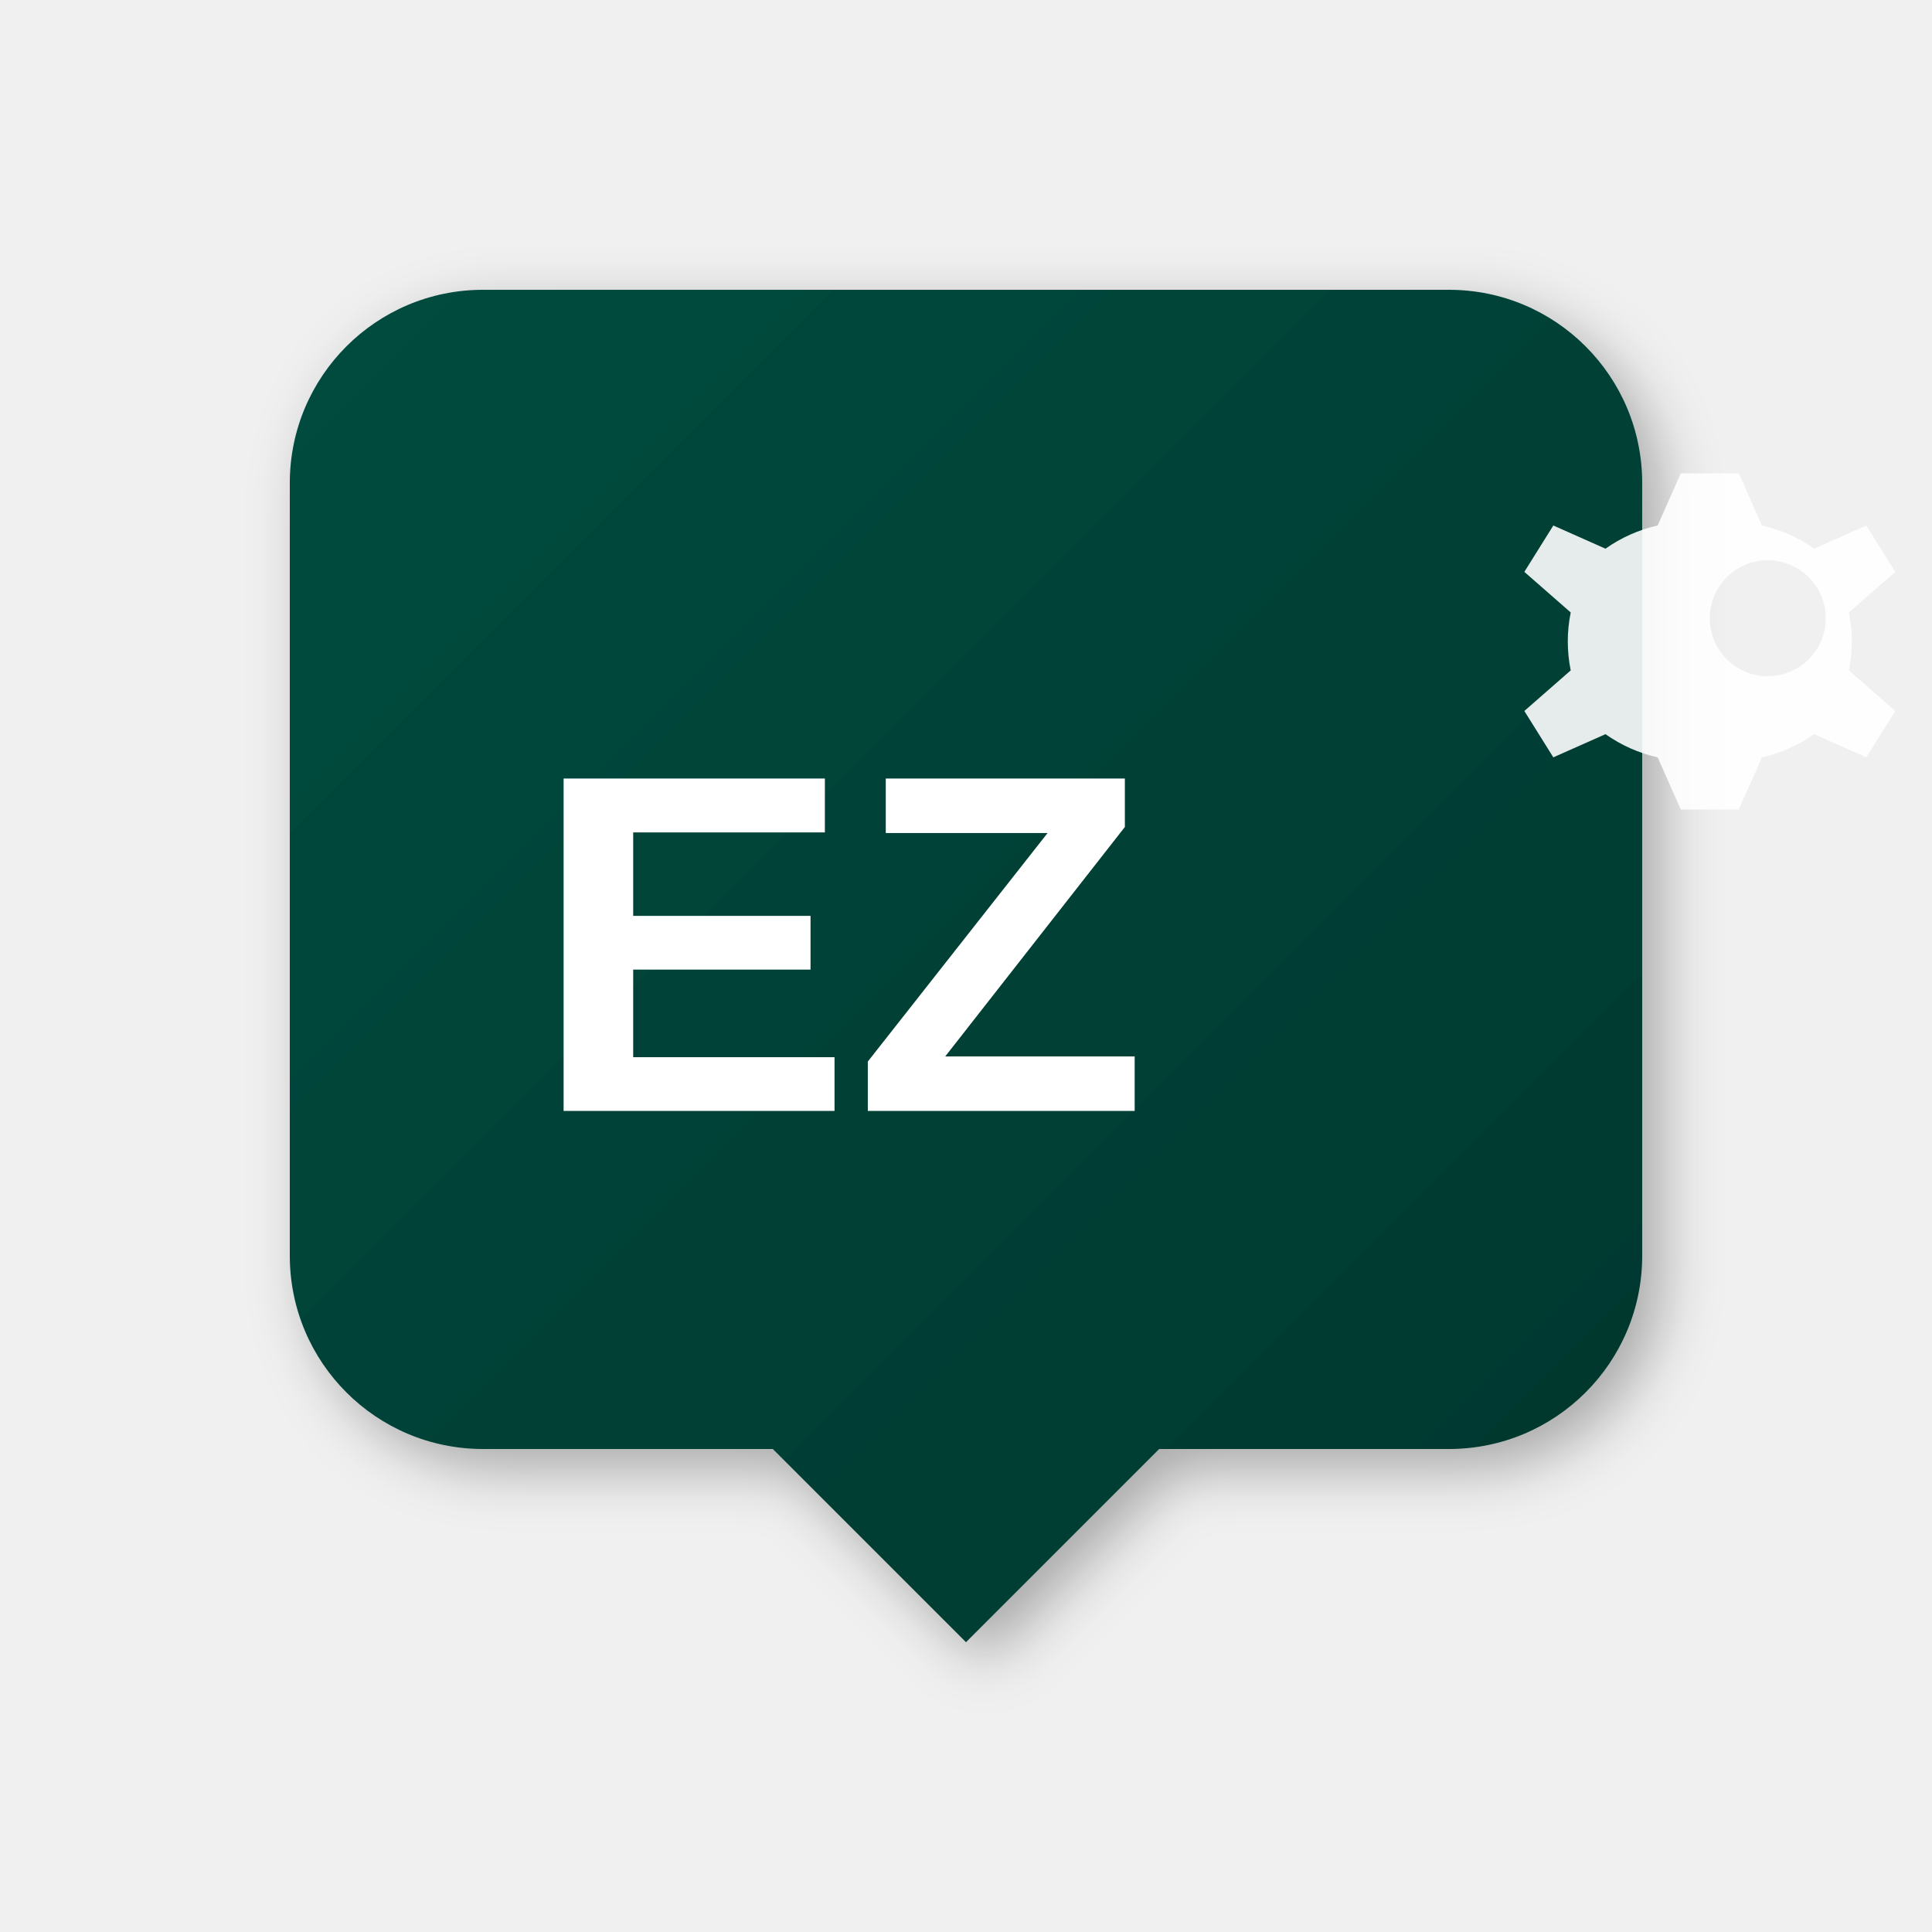
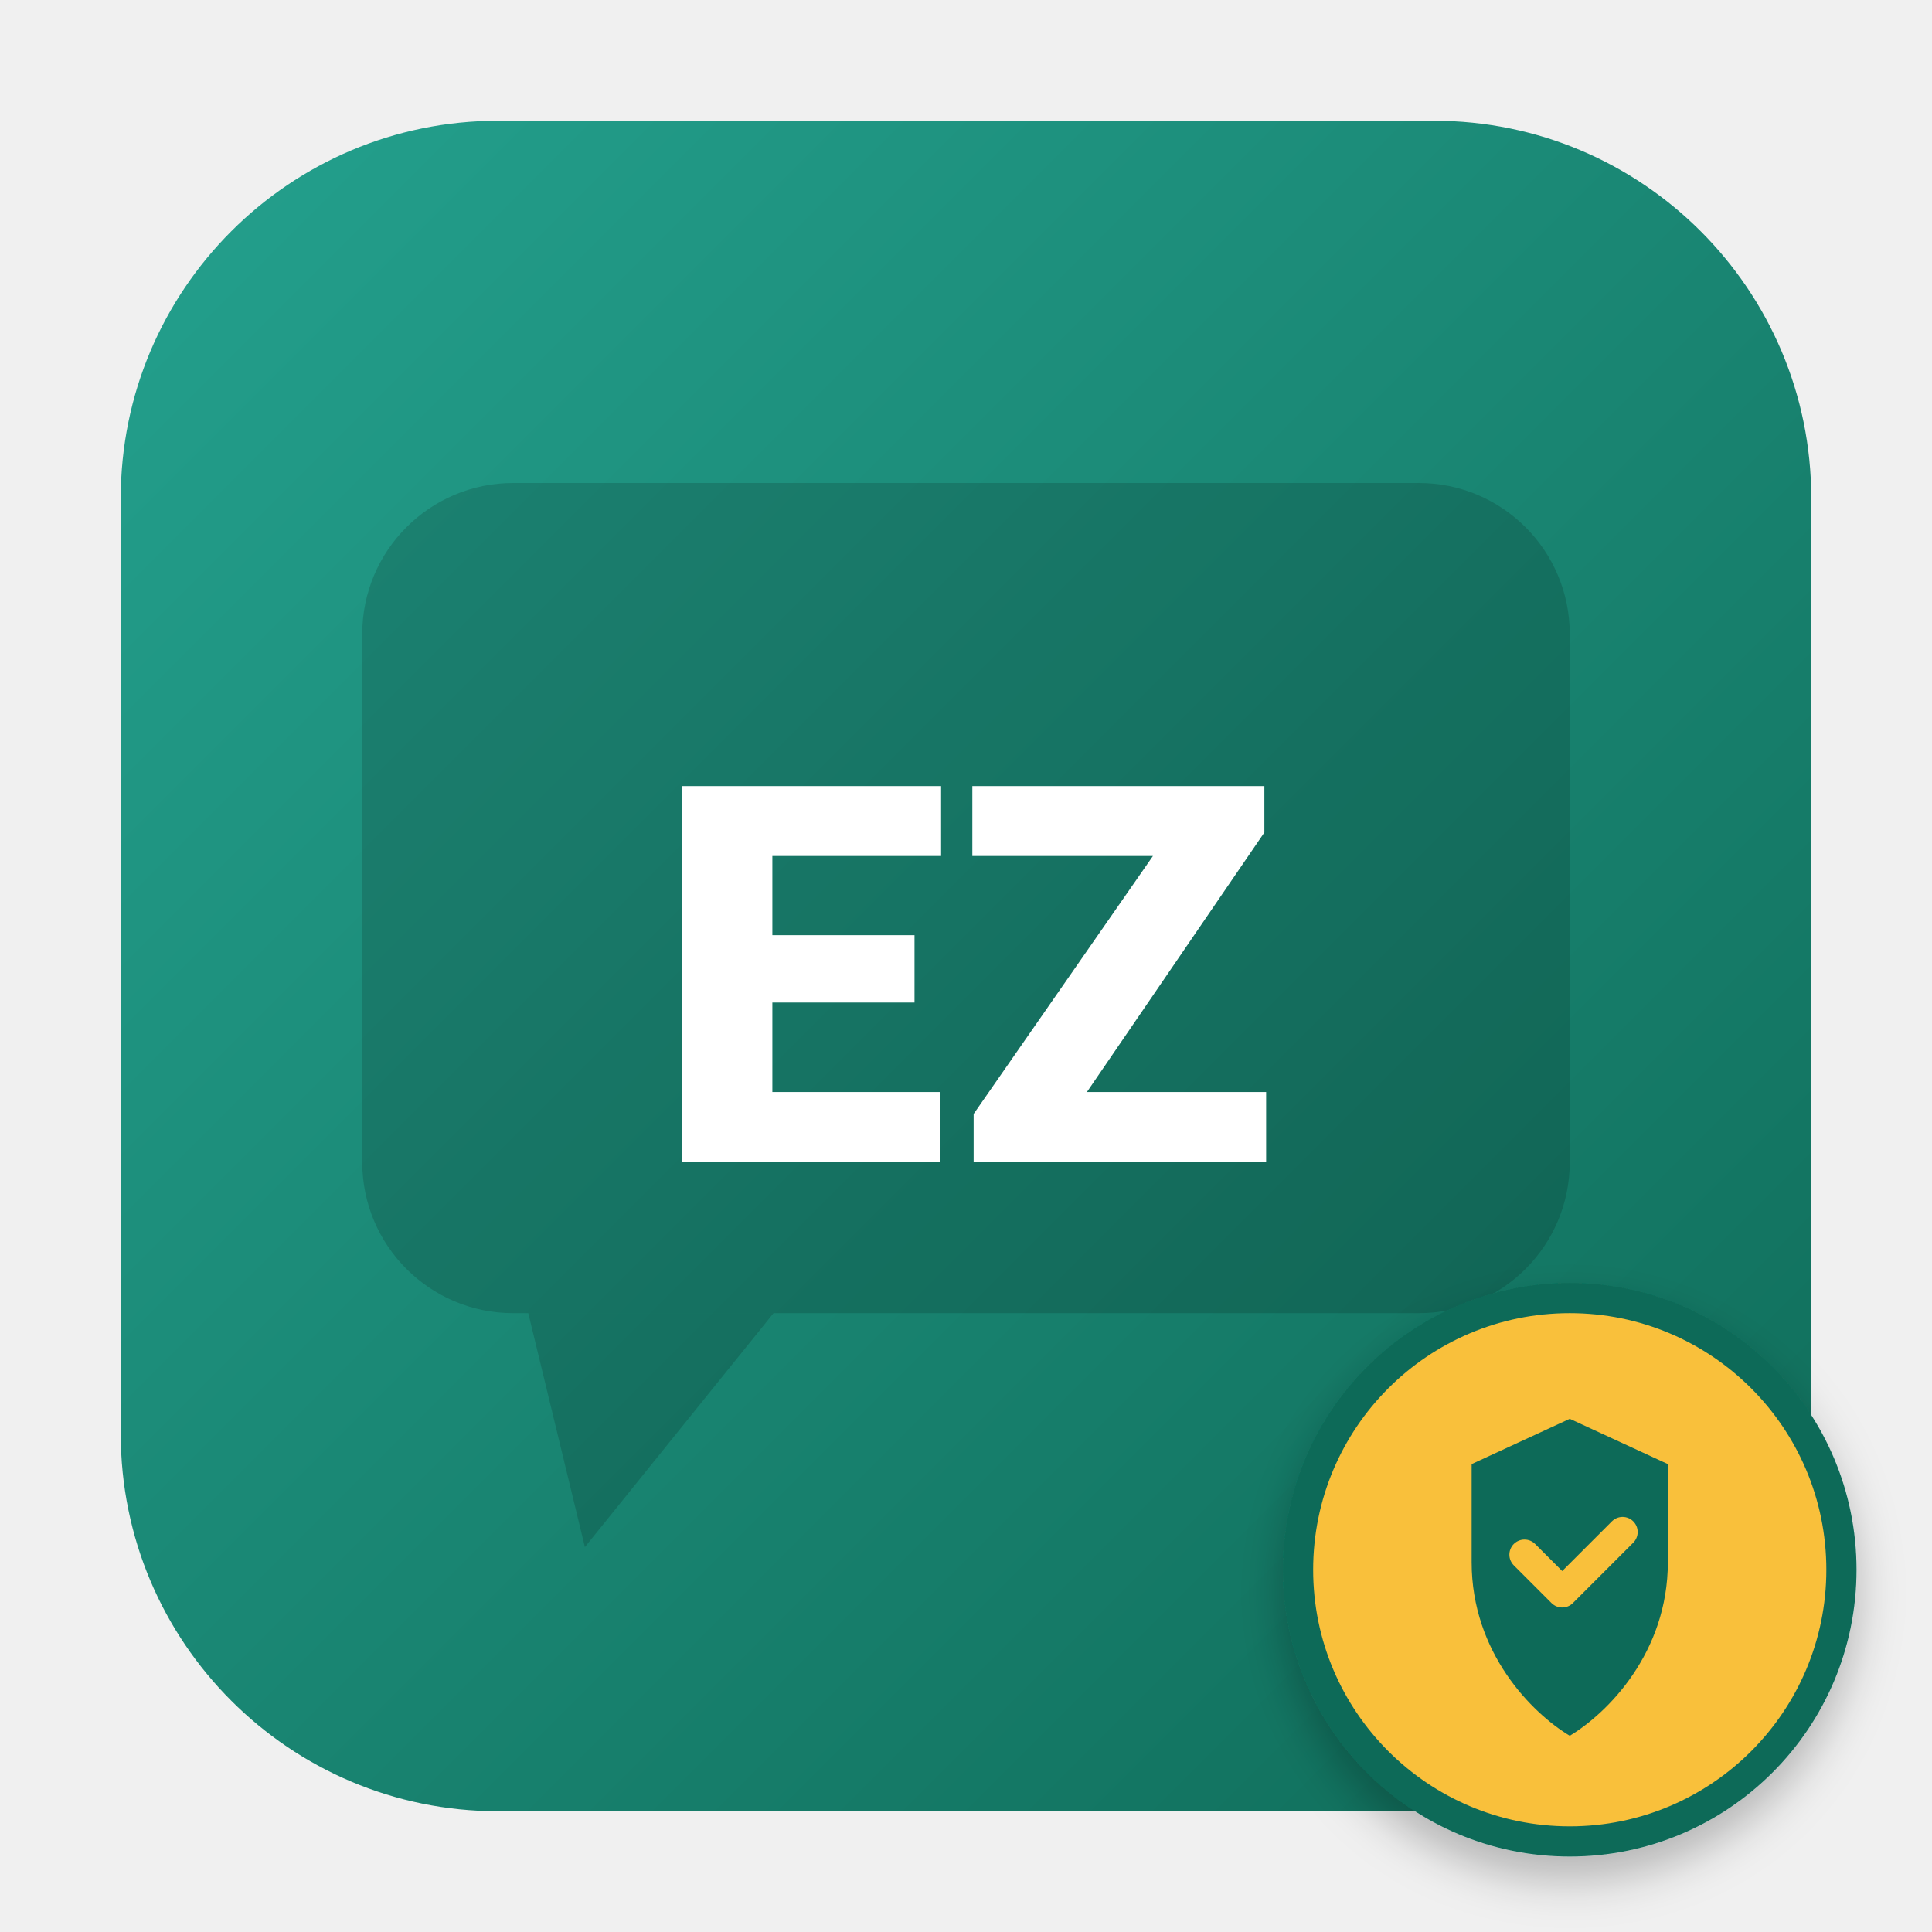
- <svg xmlns="http://www.w3.org/2000/svg" width="200" height="200" viewBox="0 0 200 200">
+ <svg xmlns="http://www.w3.org/2000/svg" viewBox="0 0 512 512" width="100%" height="100%">
  <defs>
-     <linearGradient id="bubbleGradient" x1="0%" y1="0%" x2="100%" y2="100%">
-       <stop offset="0%" style="stop-color:#004C3F;stop-opacity:1" />
-       <stop offset="100%" style="stop-color:#00362D;stop-opacity:1" />
+     <linearGradient id="bg-gradient" x1="0%" y1="0%" x2="100%" y2="100%">
+       <stop offset="0%" stop-color="#24A18E" />
+       <stop offset="100%" stop-color="#0F6B58" />
    </linearGradient>
-     <filter id="shadow" x="-20%" y="-20%" width="140%" height="140%">
-       <feGaussianBlur in="SourceAlpha" stdDeviation="3" />
-       <feOffset dx="2" dy="2" result="offsetblur" />
-       <feComponentTransfer>
-         <feFuncA type="linear" slope="0.3" />
-       </feComponentTransfer>
-       <feMerge>
-         <feMergeNode />
-         <feMergeNode in="SourceGraphic" />
-       </feMerge>
+     <filter id="badge-shadow" x="-20%" y="-20%" width="140%" height="140%">
+       <feDropShadow dx="0" dy="6" stdDeviation="6" flood-color="#000000" flood-opacity="0.25" />
    </filter>
  </defs>
-   <path d="M30,50 a20,20 0 0 1 20,-20 h100 a20,20 0 0 1 20,20 v80 a20,20 0 0 1 -20,20 h-30 l-20,20 l-20,-20 h-30 a20,20 0 0 1 -20,-20 z" fill="url(#bubbleGradient)" filter="url(#shadow)" />
-   <g transform="translate(150, 40) scale(0.6)" fill="#ffffff" opacity="0.9">
-     <path d="M50,15 l4,9 a25,25 0 0 1 9,4 l9,-4 l5,8 l-8,7 a25,25 0 0 1 0,10 l8,7 l-5,8 l-9,-4 a25,25 0 0 1 -9,4 l-4,9 h-10 l-4,-9 a25,25 0 0 1 -9,-4 l-9,4 l-5,-8 l8,-7 a25,25 0 0 1 0,-10 l-8,-7 l5,-8 l9,4 a25,25 0 0 1 9,-4 l4,-9 h10 z M45,40 a10,10 0 1 0 20,0 a10,10 0 1 0 -20,0" />
+   <rect x="32" y="32" width="448" height="448" rx="100" fill="url(#bg-gradient)" />
+   <g fill="rgba(0, 0, 0, 0.15)">
+     <rect x="96" y="128" width="320" height="220" rx="40" />
+     <path d="M 140 348 L 155 410 L 205 348 Z" />
  </g>
-   <g fill="#ffffff" font-family="Arial, sans-serif" font-weight="bold" font-size="50">
-     <text x="55" y="115">EZ</text>
+   <text x="256" y="260" font-family="'Segoe UI', Roboto, Helvetica, Arial, sans-serif" font-size="140" font-weight="800" fill="#FFFFFF" text-anchor="middle" dominant-baseline="central" letter-spacing="2">EZ</text>
+   <g transform="translate(416, 416)" filter="url(#badge-shadow)">
+     <circle cx="0" cy="0" r="72" fill="#F9C03B" stroke="#0F6B58" stroke-width="8" />
+     <path d="M -26 -28 L 0 -40 L 26 -28 L 26 -2 C 26 22 10 38 0 44 C -10 38 -26 22 -26 -2 Z" fill="#0F6B58" />
+     <path d="M -12 -4 L -2 6 L 14 -10" fill="none" stroke="#F9C03B" stroke-width="8" stroke-linecap="round" stroke-linejoin="round" />
  </g>
</svg>
